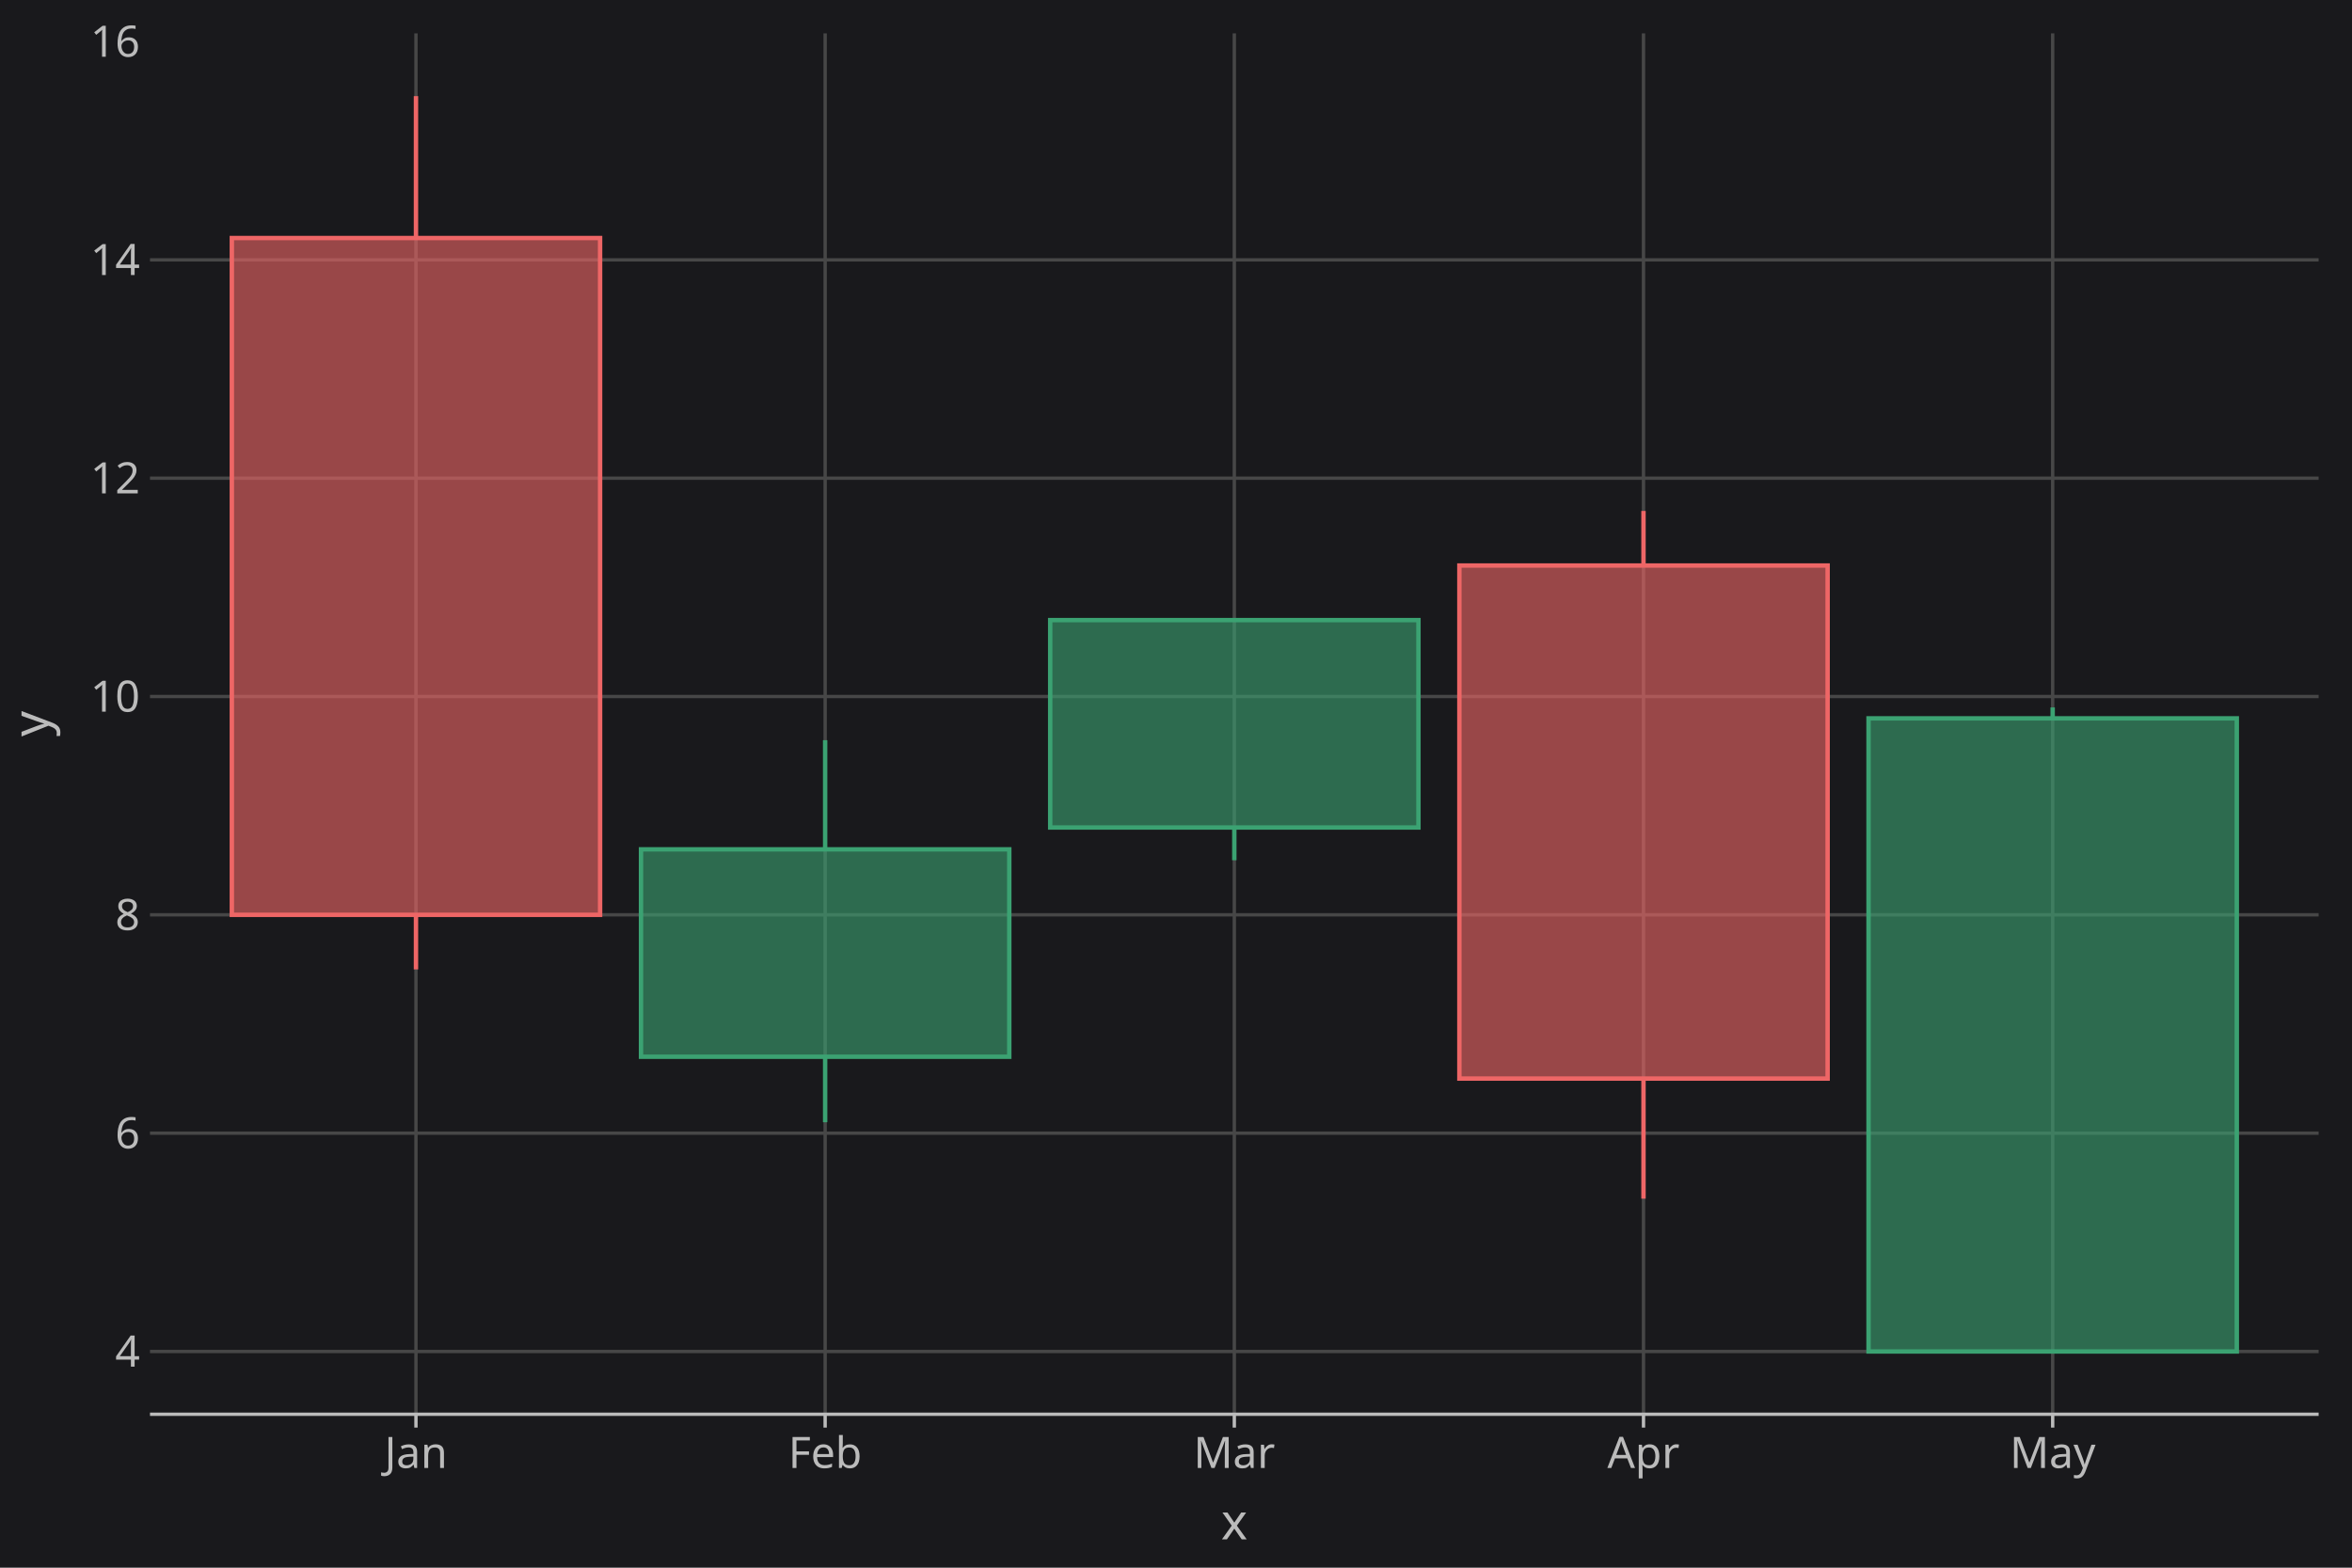
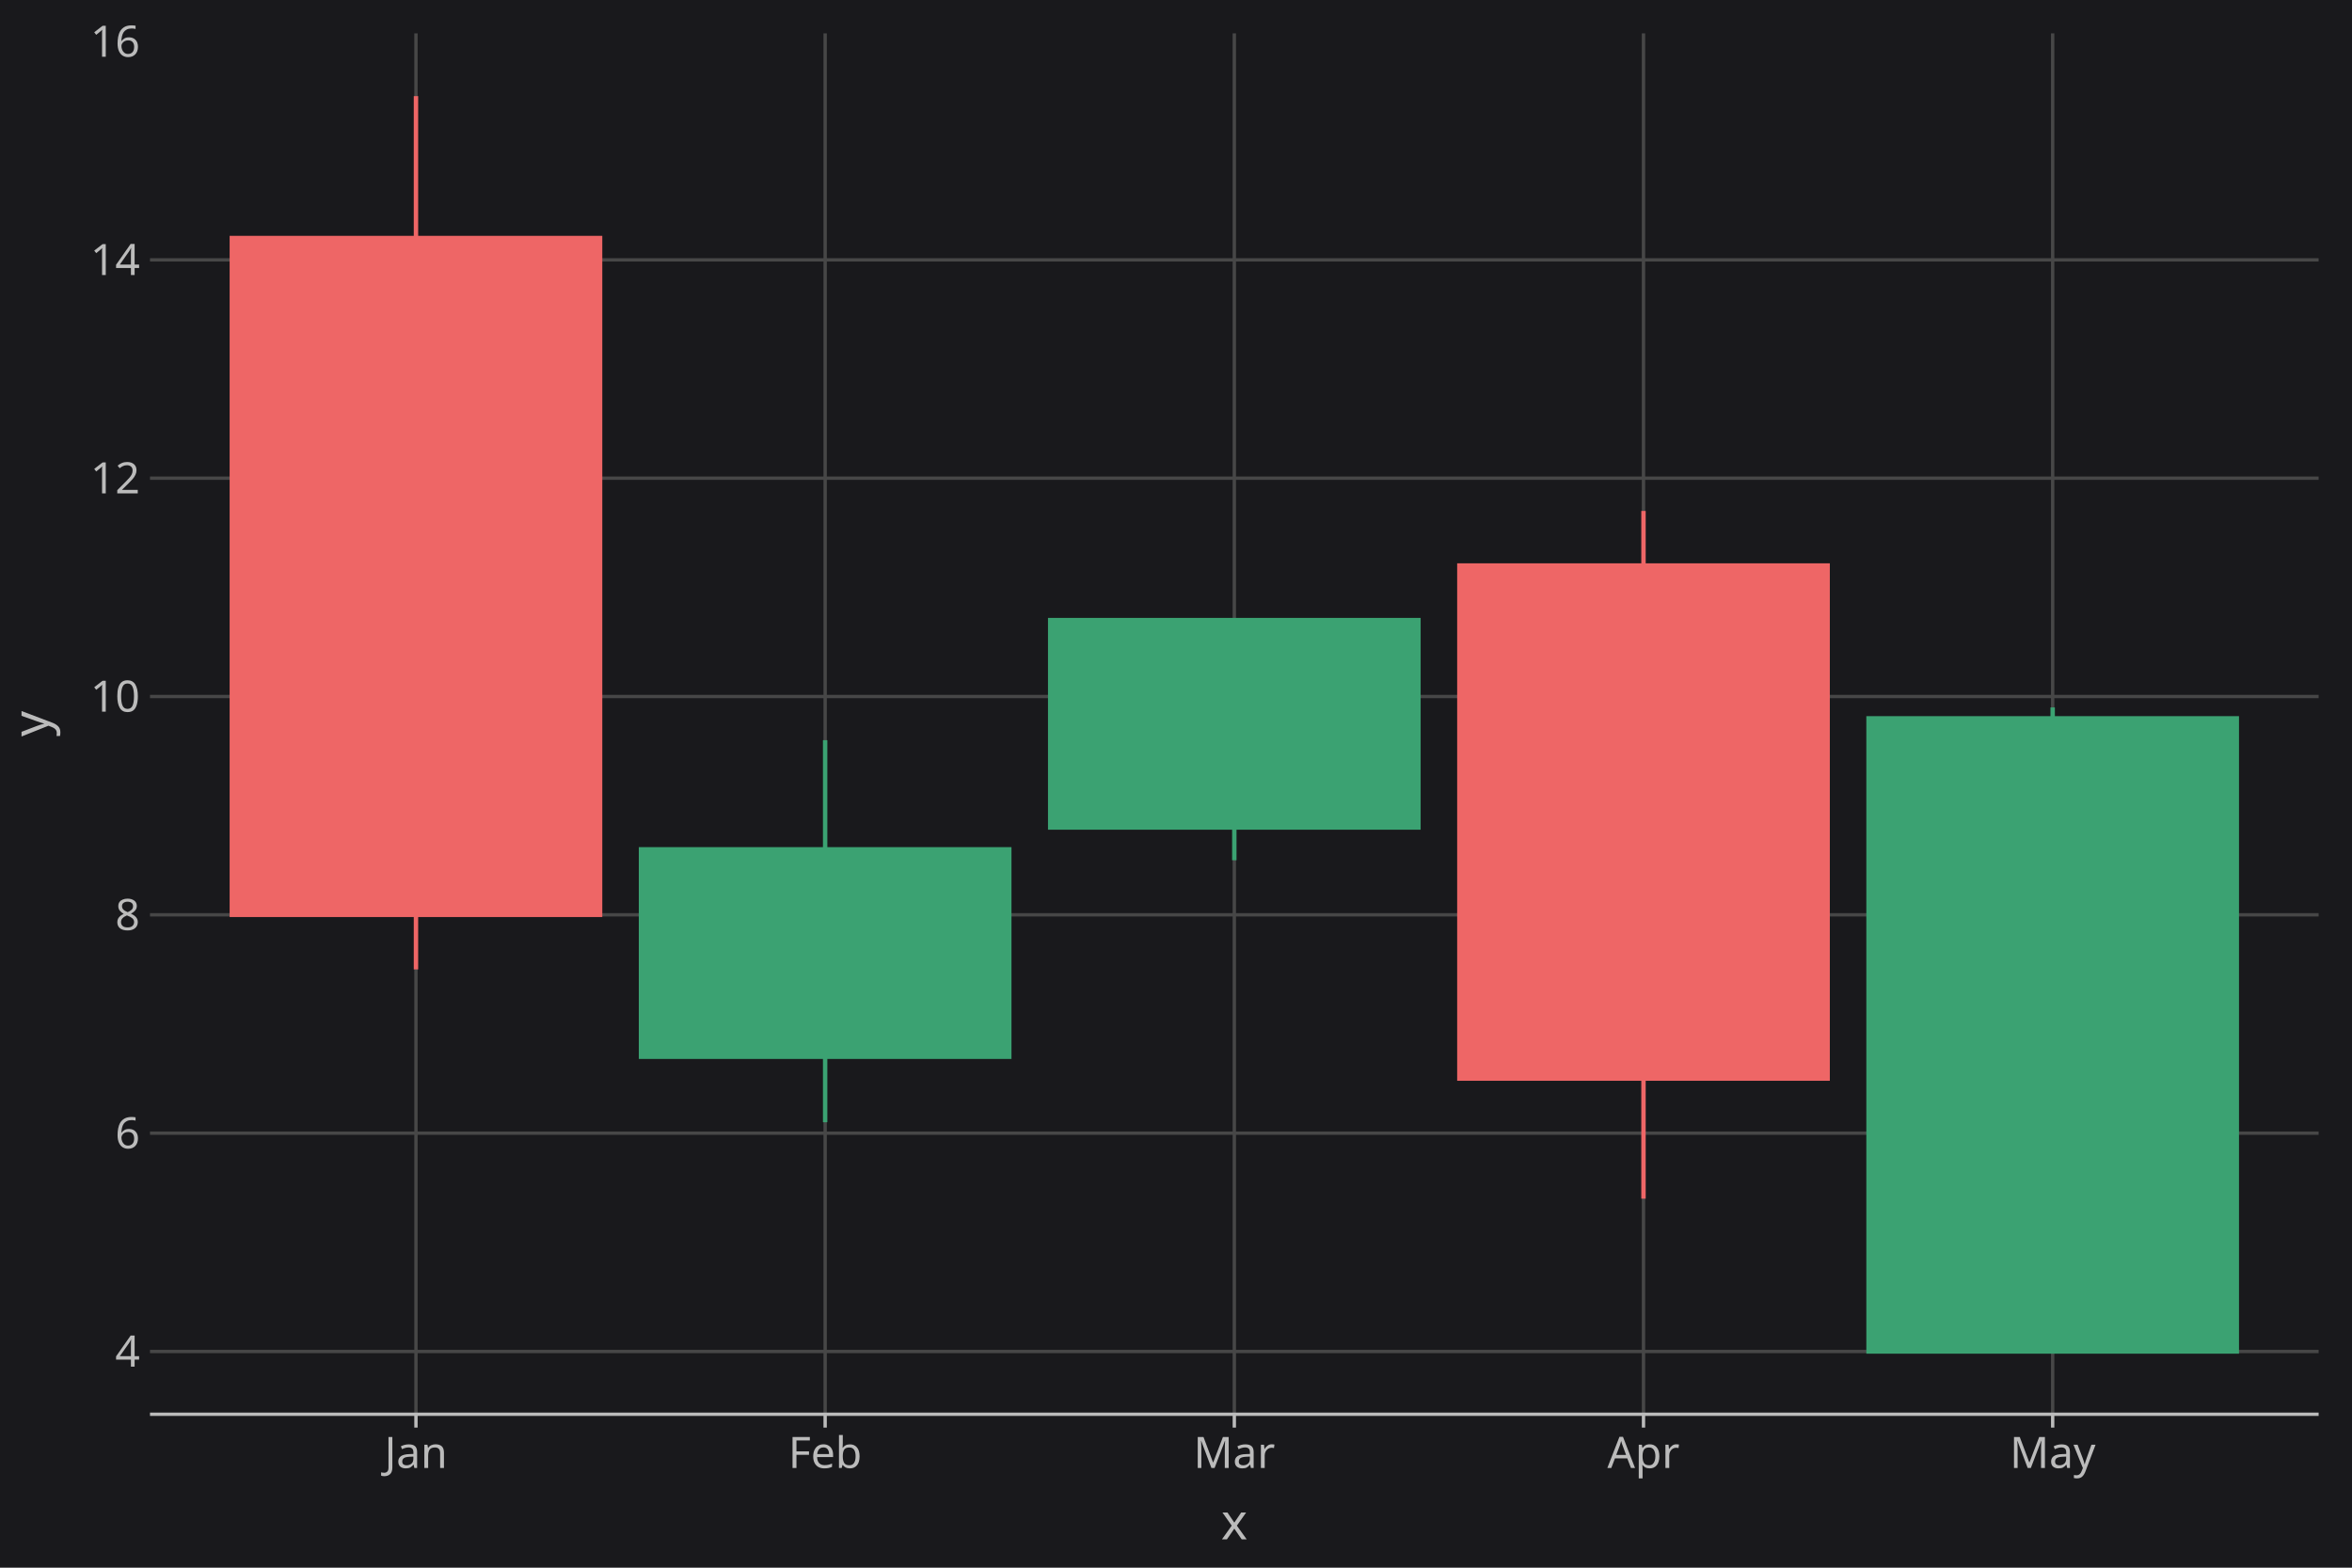
<svg xmlns="http://www.w3.org/2000/svg" class="plt-container" width="705.0" height="470.0">
  <style type="text/css">
  .plt-container {
   font-family: Lucida Grande, sans-serif;
   user-select: none;
   -webkit-user-select: none;
   -moz-user-select: none;
   -ms-user-select: none;
}
text {
   text-rendering: optimizeLegibility;
}
#xXxprefixXx0 .plot-title {
   fill: #bbbbbb;
   font-family: Lucida Grande, sans-serif;
   font-size: 16.0px;
   font-weight: normal;
   font-style: normal;   
}
#xXxprefixXx0 .plot-subtitle {
   fill: #bbbbbb;
   font-family: Lucida Grande, sans-serif;
   font-size: 15.0px;
   font-weight: normal;
   font-style: normal;   
}
#xXxprefixXx0 .plot-caption {
   fill: #bbbbbb;
   font-family: Lucida Grande, sans-serif;
   font-size: 13.0px;
   font-weight: normal;
   font-style: normal;   
}
#xXxprefixXx0 .legend-title {
   fill: #bbbbbb;
   font-family: Lucida Grande, sans-serif;
   font-size: 15.0px;
   font-weight: normal;
   font-style: normal;   
}
#xXxprefixXx0 .legend-item {
   fill: #bbbbbb;
   font-family: Lucida Grande, sans-serif;
   font-size: 13.0px;
   font-weight: normal;
   font-style: normal;   
}
#xXxprefixXx0 .axis-title-x {
   fill: #bbbbbb;
   font-family: Lucida Grande, sans-serif;
   font-size: 15.0px;
   font-weight: normal;
   font-style: normal;   
}
#xXxprefixXx0 .axis-text-x {
   fill: #bbbbbb;
   font-family: Lucida Grande, sans-serif;
   font-size: 13.0px;
   font-weight: normal;
   font-style: normal;   
}
#xXxprefixXx2 .axis-tooltip-text-x {
   fill: #303030;
   font-family: Lucida Grande, sans-serif;
   font-size: 13.0px;
   font-weight: normal;
   font-style: normal;   
}
#xXxprefixXx0 .axis-title-y {
   fill: #bbbbbb;
   font-family: Lucida Grande, sans-serif;
   font-size: 15.0px;
   font-weight: normal;
   font-style: normal;   
}
#xXxprefixXx0 .axis-text-y {
   fill: #bbbbbb;
   font-family: Lucida Grande, sans-serif;
   font-size: 13.0px;
   font-weight: normal;
   font-style: normal;   
}
#xXxprefixXx2 .axis-tooltip-text-y {
   fill: #303030;
   font-family: Lucida Grande, sans-serif;
   font-size: 13.0px;
   font-weight: normal;
   font-style: normal;   
}
#xXxprefixXx0 .facet-strip-text-x {
   fill: #bbbbbb;
   font-family: Lucida Grande, sans-serif;
   font-size: 13.0px;
   font-weight: normal;
   font-style: normal;   
}
#xXxprefixXx0 .facet-strip-text-y {
   fill: #bbbbbb;
   font-family: Lucida Grande, sans-serif;
   font-size: 13.0px;
   font-weight: normal;
   font-style: normal;   
}
#xXxprefixXx2 .tooltip-text {
   fill: #bbbbbb;
   font-family: Lucida Grande, sans-serif;
   font-size: 13.0px;
   font-weight: normal;
   font-style: normal;   
}
#xXxprefixXx2 .tooltip-title {
   fill: #bbbbbb;
   font-family: Lucida Grande, sans-serif;
   font-size: 13.0px;
   font-weight: bold;
   font-style: normal;   
}
#xXxprefixXx2 .tooltip-label {
   fill: #bbbbbb;
   font-family: Lucida Grande, sans-serif;
   font-size: 13.0px;
   font-weight: bold;
   font-style: normal;   
}

  </style>
  <g id="xXxprefixXx0">
    <path fill-rule="evenodd" fill="rgb(25,25,28)" fill-opacity="1.0" d="M0.0 0.0 L0.0 470.0 L705.0 470.0 L705.0 0.0 Z">
    </path>
    <g transform="translate(23.0 10.0 ) ">
      <g transform="translate(21.96121 0.0 ) ">
        <line x1="79.722" y1="414.0" x2="79.722" y2="0.0" stroke="rgb(71,71,71)" stroke-opacity="1.0" stroke-width="1.0" fill="none">
        </line>
        <line x1="202.371" y1="414.0" x2="202.371" y2="0.0" stroke="rgb(71,71,71)" stroke-opacity="1.0" stroke-width="1.0" fill="none">
        </line>
        <line x1="325.019" y1="414.0" x2="325.019" y2="0.0" stroke="rgb(71,71,71)" stroke-opacity="1.0" stroke-width="1.0" fill="none">
        </line>
        <line x1="447.668" y1="414.0" x2="447.668" y2="0.0" stroke="rgb(71,71,71)" stroke-opacity="1.0" stroke-width="1.0" fill="none">
        </line>
        <line x1="570.317" y1="414.0" x2="570.317" y2="0.0" stroke="rgb(71,71,71)" stroke-opacity="1.0" stroke-width="1.0" fill="none">
        </line>
      </g>
      <g transform="translate(21.96121 414.0 ) ">
        <g transform="translate(79.72174 0.0 ) ">
          <line stroke-width="1.0" stroke="rgb(187,187,187)" stroke-opacity="1.0" x2="0.0" y2="4.0">
          </line>
          <g transform="translate(0.0 7.0 ) ">
            <text class="axis-text-x" text-anchor="middle" dy="0.7em">
              <tspan>Jan</tspan>
            </text>
          </g>
        </g>
        <g transform="translate(202.3706 0.0 ) ">
          <line stroke-width="1.0" stroke="rgb(187,187,187)" stroke-opacity="1.0" x2="0.0" y2="4.0">
          </line>
          <g transform="translate(0.0 7.0 ) ">
            <text class="axis-text-x" text-anchor="middle" dy="0.7em">
              <tspan>Feb</tspan>
            </text>
          </g>
        </g>
        <g transform="translate(325.0194 0.0 ) ">
          <line stroke-width="1.0" stroke="rgb(187,187,187)" stroke-opacity="1.0" x2="0.0" y2="4.0">
          </line>
          <g transform="translate(0.0 7.0 ) ">
            <text class="axis-text-x" text-anchor="middle" dy="0.7em">
              <tspan>Mar</tspan>
            </text>
          </g>
        </g>
        <g transform="translate(447.6682 0.0 ) ">
          <line stroke-width="1.0" stroke="rgb(187,187,187)" stroke-opacity="1.0" x2="0.0" y2="4.0">
          </line>
          <g transform="translate(0.0 7.0 ) ">
            <text class="axis-text-x" text-anchor="middle" dy="0.7em">
              <tspan>Apr</tspan>
            </text>
          </g>
        </g>
        <g transform="translate(570.3171 0.0 ) ">
          <line stroke-width="1.0" stroke="rgb(187,187,187)" stroke-opacity="1.0" x2="0.0" y2="4.0">
          </line>
          <g transform="translate(0.0 7.0 ) ">
            <text class="axis-text-x" text-anchor="middle" dy="0.7em">
              <tspan>May</tspan>
            </text>
          </g>
        </g>
        <line x1="0.0" y1="0.0" x2="650.039" y2="0.0" stroke-width="1.0" stroke="rgb(187,187,187)" stroke-opacity="1.0">
        </line>
      </g>
      <g transform="translate(21.96121 0.0 ) ">
        <line x1="0.0" y1="395.182" x2="650.039" y2="395.182" stroke="rgb(71,71,71)" stroke-opacity="1.0" stroke-width="1.0" fill="none">
        </line>
        <line x1="0.0" y1="329.727" x2="650.039" y2="329.727" stroke="rgb(71,71,71)" stroke-opacity="1.0" stroke-width="1.0" fill="none">
        </line>
        <line x1="0.0" y1="264.273" x2="650.039" y2="264.273" stroke="rgb(71,71,71)" stroke-opacity="1.0" stroke-width="1.0" fill="none">
        </line>
        <line x1="0.0" y1="198.818" x2="650.039" y2="198.818" stroke="rgb(71,71,71)" stroke-opacity="1.0" stroke-width="1.0" fill="none">
        </line>
        <line x1="0.0" y1="133.364" x2="650.039" y2="133.364" stroke="rgb(71,71,71)" stroke-opacity="1.0" stroke-width="1.0" fill="none">
        </line>
        <line x1="0.0" y1="67.909" x2="650.039" y2="67.909" stroke="rgb(71,71,71)" stroke-opacity="1.0" stroke-width="1.0" fill="none">
        </line>
      </g>
      <g transform="translate(21.96121 0.0 ) ">
        <g transform="translate(0.0 395.1818 ) ">
          <g transform="translate(-3.0 0.0 ) ">
            <text class="axis-text-y" text-anchor="end" dy="0.35em">
              <tspan>4</tspan>
            </text>
          </g>
        </g>
        <g transform="translate(0.0 329.7273 ) ">
          <g transform="translate(-3.0 0.0 ) ">
            <text class="axis-text-y" text-anchor="end" dy="0.35em">
              <tspan>6</tspan>
            </text>
          </g>
        </g>
        <g transform="translate(0.0 264.2727 ) ">
          <g transform="translate(-3.0 0.0 ) ">
            <text class="axis-text-y" text-anchor="end" dy="0.35em">
              <tspan>8</tspan>
            </text>
          </g>
        </g>
        <g transform="translate(0.0 198.8182 ) ">
          <g transform="translate(-3.0 0.0 ) ">
            <text class="axis-text-y" text-anchor="end" dy="0.35em">
              <tspan>10</tspan>
            </text>
          </g>
        </g>
        <g transform="translate(0.0 133.3636 ) ">
          <g transform="translate(-3.0 0.0 ) ">
            <text class="axis-text-y" text-anchor="end" dy="0.35em">
              <tspan>12</tspan>
            </text>
          </g>
        </g>
        <g transform="translate(0.0 67.90909 ) ">
          <g transform="translate(-3.0 0.0 ) ">
            <text class="axis-text-y" text-anchor="end" dy="0.35em">
              <tspan>14</tspan>
            </text>
          </g>
        </g>
        <g transform="translate(0.0 2.454545 ) ">
          <g transform="translate(-3.0 0.0 ) ">
            <text class="axis-text-y" text-anchor="end" dy="0.35em">
              <tspan>16</tspan>
            </text>
          </g>
        </g>
      </g>
      <g transform="translate(21.96121 0.0 ) " clip-path="url(#xXxprefixXx1)" clip-bounds-jfx="[rect (0.0, 0.0), (650.039, 414.0)]">
        <defs>
          <clipPath id="xXxprefixXx1">
            <rect x="0.0" y="0.0" width="650.039" height="414.0">
            </rect>
          </clipPath>
        </defs>
-         <rect x="24.53" y="61.364" height="202.909" width="110.384" stroke="rgb(238,102,102)" stroke-opacity="1.0" fill="rgb(238,102,102)" fill-opacity="0.6" stroke-width="1.32">
-         </rect>
-         <rect x="147.179" y="244.636" height="62.182" width="110.384" stroke="rgb(59,162,114)" stroke-opacity="1.0" fill="rgb(59,162,114)" fill-opacity="0.6" stroke-width="1.32">
-         </rect>
-         <rect x="269.827" y="175.909" height="62.182" width="110.384" stroke="rgb(59,162,114)" stroke-opacity="1.0" fill="rgb(59,162,114)" fill-opacity="0.6" stroke-width="1.32">
-         </rect>
-         <rect x="392.476" y="159.545" height="153.818" width="110.384" stroke="rgb(238,102,102)" stroke-opacity="1.0" fill="rgb(238,102,102)" fill-opacity="0.6" stroke-width="1.32">
-         </rect>
-         <rect x="515.125" y="205.364" height="189.818" width="110.384" stroke="rgb(59,162,114)" stroke-opacity="1.0" fill="rgb(59,162,114)" fill-opacity="0.6" stroke-width="1.32">
-         </rect>
-         <line x1="79.722" y1="264.273" x2="79.722" y2="280.636" stroke="rgb(238,102,102)" stroke-opacity="1.0" fill="rgb(238,102,102)" fill-opacity="0.6" stroke-width="1.32">
-         </line>
-         <line x1="79.722" y1="280.636" x2="79.722" y2="280.636" stroke="rgb(238,102,102)" stroke-opacity="1.0" fill="rgb(238,102,102)" fill-opacity="0.6" stroke-width="1.32">
-         </line>
-         <line x1="79.722" y1="61.364" x2="79.722" y2="18.818" stroke="rgb(238,102,102)" stroke-opacity="1.0" fill="rgb(238,102,102)" fill-opacity="0.6" stroke-width="1.32">
-         </line>
-         <line x1="79.722" y1="18.818" x2="79.722" y2="18.818" stroke="rgb(238,102,102)" stroke-opacity="1.0" fill="rgb(238,102,102)" fill-opacity="0.6" stroke-width="1.32">
-         </line>
-         <line x1="202.371" y1="306.818" x2="202.371" y2="326.455" stroke="rgb(59,162,114)" stroke-opacity="1.0" fill="rgb(59,162,114)" fill-opacity="0.6" stroke-width="1.32">
-         </line>
-         <line x1="202.371" y1="326.455" x2="202.371" y2="326.455" stroke="rgb(59,162,114)" stroke-opacity="1.0" fill="rgb(59,162,114)" fill-opacity="0.6" stroke-width="1.32">
-         </line>
-         <line x1="202.371" y1="244.636" x2="202.371" y2="211.909" stroke="rgb(59,162,114)" stroke-opacity="1.0" fill="rgb(59,162,114)" fill-opacity="0.6" stroke-width="1.32">
-         </line>
-         <line x1="202.371" y1="211.909" x2="202.371" y2="211.909" stroke="rgb(59,162,114)" stroke-opacity="1.0" fill="rgb(59,162,114)" fill-opacity="0.6" stroke-width="1.32">
-         </line>
-         <line x1="325.019" y1="238.091" x2="325.019" y2="247.909" stroke="rgb(59,162,114)" stroke-opacity="1.0" fill="rgb(59,162,114)" fill-opacity="0.6" stroke-width="1.32">
-         </line>
-         <line x1="325.019" y1="247.909" x2="325.019" y2="247.909" stroke="rgb(59,162,114)" stroke-opacity="1.0" fill="rgb(59,162,114)" fill-opacity="0.6" stroke-width="1.32">
-         </line>
-         <line x1="325.019" y1="175.909" x2="325.019" y2="175.909" stroke="rgb(59,162,114)" stroke-opacity="1.0" fill="rgb(59,162,114)" fill-opacity="0.6" stroke-width="1.32">
-         </line>
-         <line x1="325.019" y1="175.909" x2="325.019" y2="175.909" stroke="rgb(59,162,114)" stroke-opacity="1.0" fill="rgb(59,162,114)" fill-opacity="0.6" stroke-width="1.32">
-         </line>
-         <line x1="447.668" y1="313.364" x2="447.668" y2="349.364" stroke="rgb(238,102,102)" stroke-opacity="1.0" fill="rgb(238,102,102)" fill-opacity="0.6" stroke-width="1.32">
-         </line>
-         <line x1="447.668" y1="349.364" x2="447.668" y2="349.364" stroke="rgb(238,102,102)" stroke-opacity="1.0" fill="rgb(238,102,102)" fill-opacity="0.6" stroke-width="1.32">
-         </line>
-         <line x1="447.668" y1="159.545" x2="447.668" y2="143.182" stroke="rgb(238,102,102)" stroke-opacity="1.0" fill="rgb(238,102,102)" fill-opacity="0.6" stroke-width="1.32">
-         </line>
-         <line x1="447.668" y1="143.182" x2="447.668" y2="143.182" stroke="rgb(238,102,102)" stroke-opacity="1.0" fill="rgb(238,102,102)" fill-opacity="0.6" stroke-width="1.32">
-         </line>
-         <line x1="570.317" y1="395.182" x2="570.317" y2="395.182" stroke="rgb(59,162,114)" stroke-opacity="1.0" fill="rgb(59,162,114)" fill-opacity="0.6" stroke-width="1.32">
-         </line>
-         <line x1="570.317" y1="395.182" x2="570.317" y2="395.182" stroke="rgb(59,162,114)" stroke-opacity="1.0" fill="rgb(59,162,114)" fill-opacity="0.6" stroke-width="1.32">
-         </line>
-         <line x1="570.317" y1="205.364" x2="570.317" y2="202.091" stroke="rgb(59,162,114)" stroke-opacity="1.0" fill="rgb(59,162,114)" fill-opacity="0.6" stroke-width="1.32">
-         </line>
-         <line x1="570.317" y1="202.091" x2="570.317" y2="202.091" stroke="rgb(59,162,114)" stroke-opacity="1.0" fill="rgb(59,162,114)" fill-opacity="0.6" stroke-width="1.32">
+         <rect x="24.53" y="61.364" height="202.909" width="110.384" stroke="rgb(238,102,102)" stroke-opacity="1.0" fill="rgb(238,102,102)" fill-opacity="1.0" stroke-width="1.32">
+         </rect>
+         <rect x="147.179" y="244.636" height="62.182" width="110.384" stroke="rgb(59,162,114)" stroke-opacity="1.0" fill="rgb(59,162,114)" fill-opacity="1.0" stroke-width="1.32">
+         </rect>
+         <rect x="269.827" y="175.909" height="62.182" width="110.384" stroke="rgb(59,162,114)" stroke-opacity="1.0" fill="rgb(59,162,114)" fill-opacity="1.0" stroke-width="1.32">
+         </rect>
+         <rect x="392.476" y="159.545" height="153.818" width="110.384" stroke="rgb(238,102,102)" stroke-opacity="1.0" fill="rgb(238,102,102)" fill-opacity="1.0" stroke-width="1.32">
+         </rect>
+         <rect x="515.125" y="205.364" height="189.818" width="110.384" stroke="rgb(59,162,114)" stroke-opacity="1.0" fill="rgb(59,162,114)" fill-opacity="1.0" stroke-width="1.32">
+         </rect>
+         <line x1="79.722" y1="264.273" x2="79.722" y2="280.636" stroke="rgb(238,102,102)" stroke-opacity="1.0" fill="rgb(238,102,102)" fill-opacity="1.0" stroke-width="1.32">
+         </line>
+         <line x1="79.722" y1="280.636" x2="79.722" y2="280.636" stroke="rgb(238,102,102)" stroke-opacity="1.0" fill="rgb(238,102,102)" fill-opacity="1.0" stroke-width="1.32">
+         </line>
+         <line x1="79.722" y1="61.364" x2="79.722" y2="18.818" stroke="rgb(238,102,102)" stroke-opacity="1.0" fill="rgb(238,102,102)" fill-opacity="1.0" stroke-width="1.32">
+         </line>
+         <line x1="79.722" y1="18.818" x2="79.722" y2="18.818" stroke="rgb(238,102,102)" stroke-opacity="1.0" fill="rgb(238,102,102)" fill-opacity="1.0" stroke-width="1.32">
+         </line>
+         <line x1="202.371" y1="306.818" x2="202.371" y2="326.455" stroke="rgb(59,162,114)" stroke-opacity="1.0" fill="rgb(59,162,114)" fill-opacity="1.0" stroke-width="1.32">
+         </line>
+         <line x1="202.371" y1="326.455" x2="202.371" y2="326.455" stroke="rgb(59,162,114)" stroke-opacity="1.0" fill="rgb(59,162,114)" fill-opacity="1.0" stroke-width="1.32">
+         </line>
+         <line x1="202.371" y1="244.636" x2="202.371" y2="211.909" stroke="rgb(59,162,114)" stroke-opacity="1.0" fill="rgb(59,162,114)" fill-opacity="1.0" stroke-width="1.32">
+         </line>
+         <line x1="202.371" y1="211.909" x2="202.371" y2="211.909" stroke="rgb(59,162,114)" stroke-opacity="1.0" fill="rgb(59,162,114)" fill-opacity="1.0" stroke-width="1.32">
+         </line>
+         <line x1="325.019" y1="238.091" x2="325.019" y2="247.909" stroke="rgb(59,162,114)" stroke-opacity="1.0" fill="rgb(59,162,114)" fill-opacity="1.0" stroke-width="1.32">
+         </line>
+         <line x1="325.019" y1="247.909" x2="325.019" y2="247.909" stroke="rgb(59,162,114)" stroke-opacity="1.0" fill="rgb(59,162,114)" fill-opacity="1.0" stroke-width="1.32">
+         </line>
+         <line x1="325.019" y1="175.909" x2="325.019" y2="175.909" stroke="rgb(59,162,114)" stroke-opacity="1.0" fill="rgb(59,162,114)" fill-opacity="1.0" stroke-width="1.32">
+         </line>
+         <line x1="325.019" y1="175.909" x2="325.019" y2="175.909" stroke="rgb(59,162,114)" stroke-opacity="1.0" fill="rgb(59,162,114)" fill-opacity="1.0" stroke-width="1.32">
+         </line>
+         <line x1="447.668" y1="313.364" x2="447.668" y2="349.364" stroke="rgb(238,102,102)" stroke-opacity="1.0" fill="rgb(238,102,102)" fill-opacity="1.0" stroke-width="1.32">
+         </line>
+         <line x1="447.668" y1="349.364" x2="447.668" y2="349.364" stroke="rgb(238,102,102)" stroke-opacity="1.0" fill="rgb(238,102,102)" fill-opacity="1.0" stroke-width="1.32">
+         </line>
+         <line x1="447.668" y1="159.545" x2="447.668" y2="143.182" stroke="rgb(238,102,102)" stroke-opacity="1.0" fill="rgb(238,102,102)" fill-opacity="1.0" stroke-width="1.32">
+         </line>
+         <line x1="447.668" y1="143.182" x2="447.668" y2="143.182" stroke="rgb(238,102,102)" stroke-opacity="1.0" fill="rgb(238,102,102)" fill-opacity="1.0" stroke-width="1.32">
+         </line>
+         <line x1="570.317" y1="395.182" x2="570.317" y2="395.182" stroke="rgb(59,162,114)" stroke-opacity="1.0" fill="rgb(59,162,114)" fill-opacity="1.0" stroke-width="1.32">
+         </line>
+         <line x1="570.317" y1="395.182" x2="570.317" y2="395.182" stroke="rgb(59,162,114)" stroke-opacity="1.0" fill="rgb(59,162,114)" fill-opacity="1.0" stroke-width="1.32">
+         </line>
+         <line x1="570.317" y1="205.364" x2="570.317" y2="202.091" stroke="rgb(59,162,114)" stroke-opacity="1.0" fill="rgb(59,162,114)" fill-opacity="1.0" stroke-width="1.32">
+         </line>
+         <line x1="570.317" y1="202.091" x2="570.317" y2="202.091" stroke="rgb(59,162,114)" stroke-opacity="1.0" fill="rgb(59,162,114)" fill-opacity="1.0" stroke-width="1.32">
        </line>
      </g>
    </g>
    <g transform="translate(14.5 217.0 ) rotate(-90.0 ) ">
      <text class="axis-title-y" y="0.0" text-anchor="middle">
        <tspan>y</tspan>
      </text>
    </g>
    <g transform="translate(369.9806 461.5 ) ">
      <text class="axis-title-x" y="0.0" text-anchor="middle">
        <tspan>x</tspan>
      </text>
    </g>
    <path fill="rgb(0,0,0)" fill-opacity="0.0" stroke="rgb(187,187,187)" stroke-opacity="1.0" stroke-width="0.0" d="M0.0 0.0 L0.0 470.0 L705.0 470.0 L705.0 0.0 Z">
    </path>
  </g>
  <g id="xXxprefixXx2">
  </g>
</svg>
